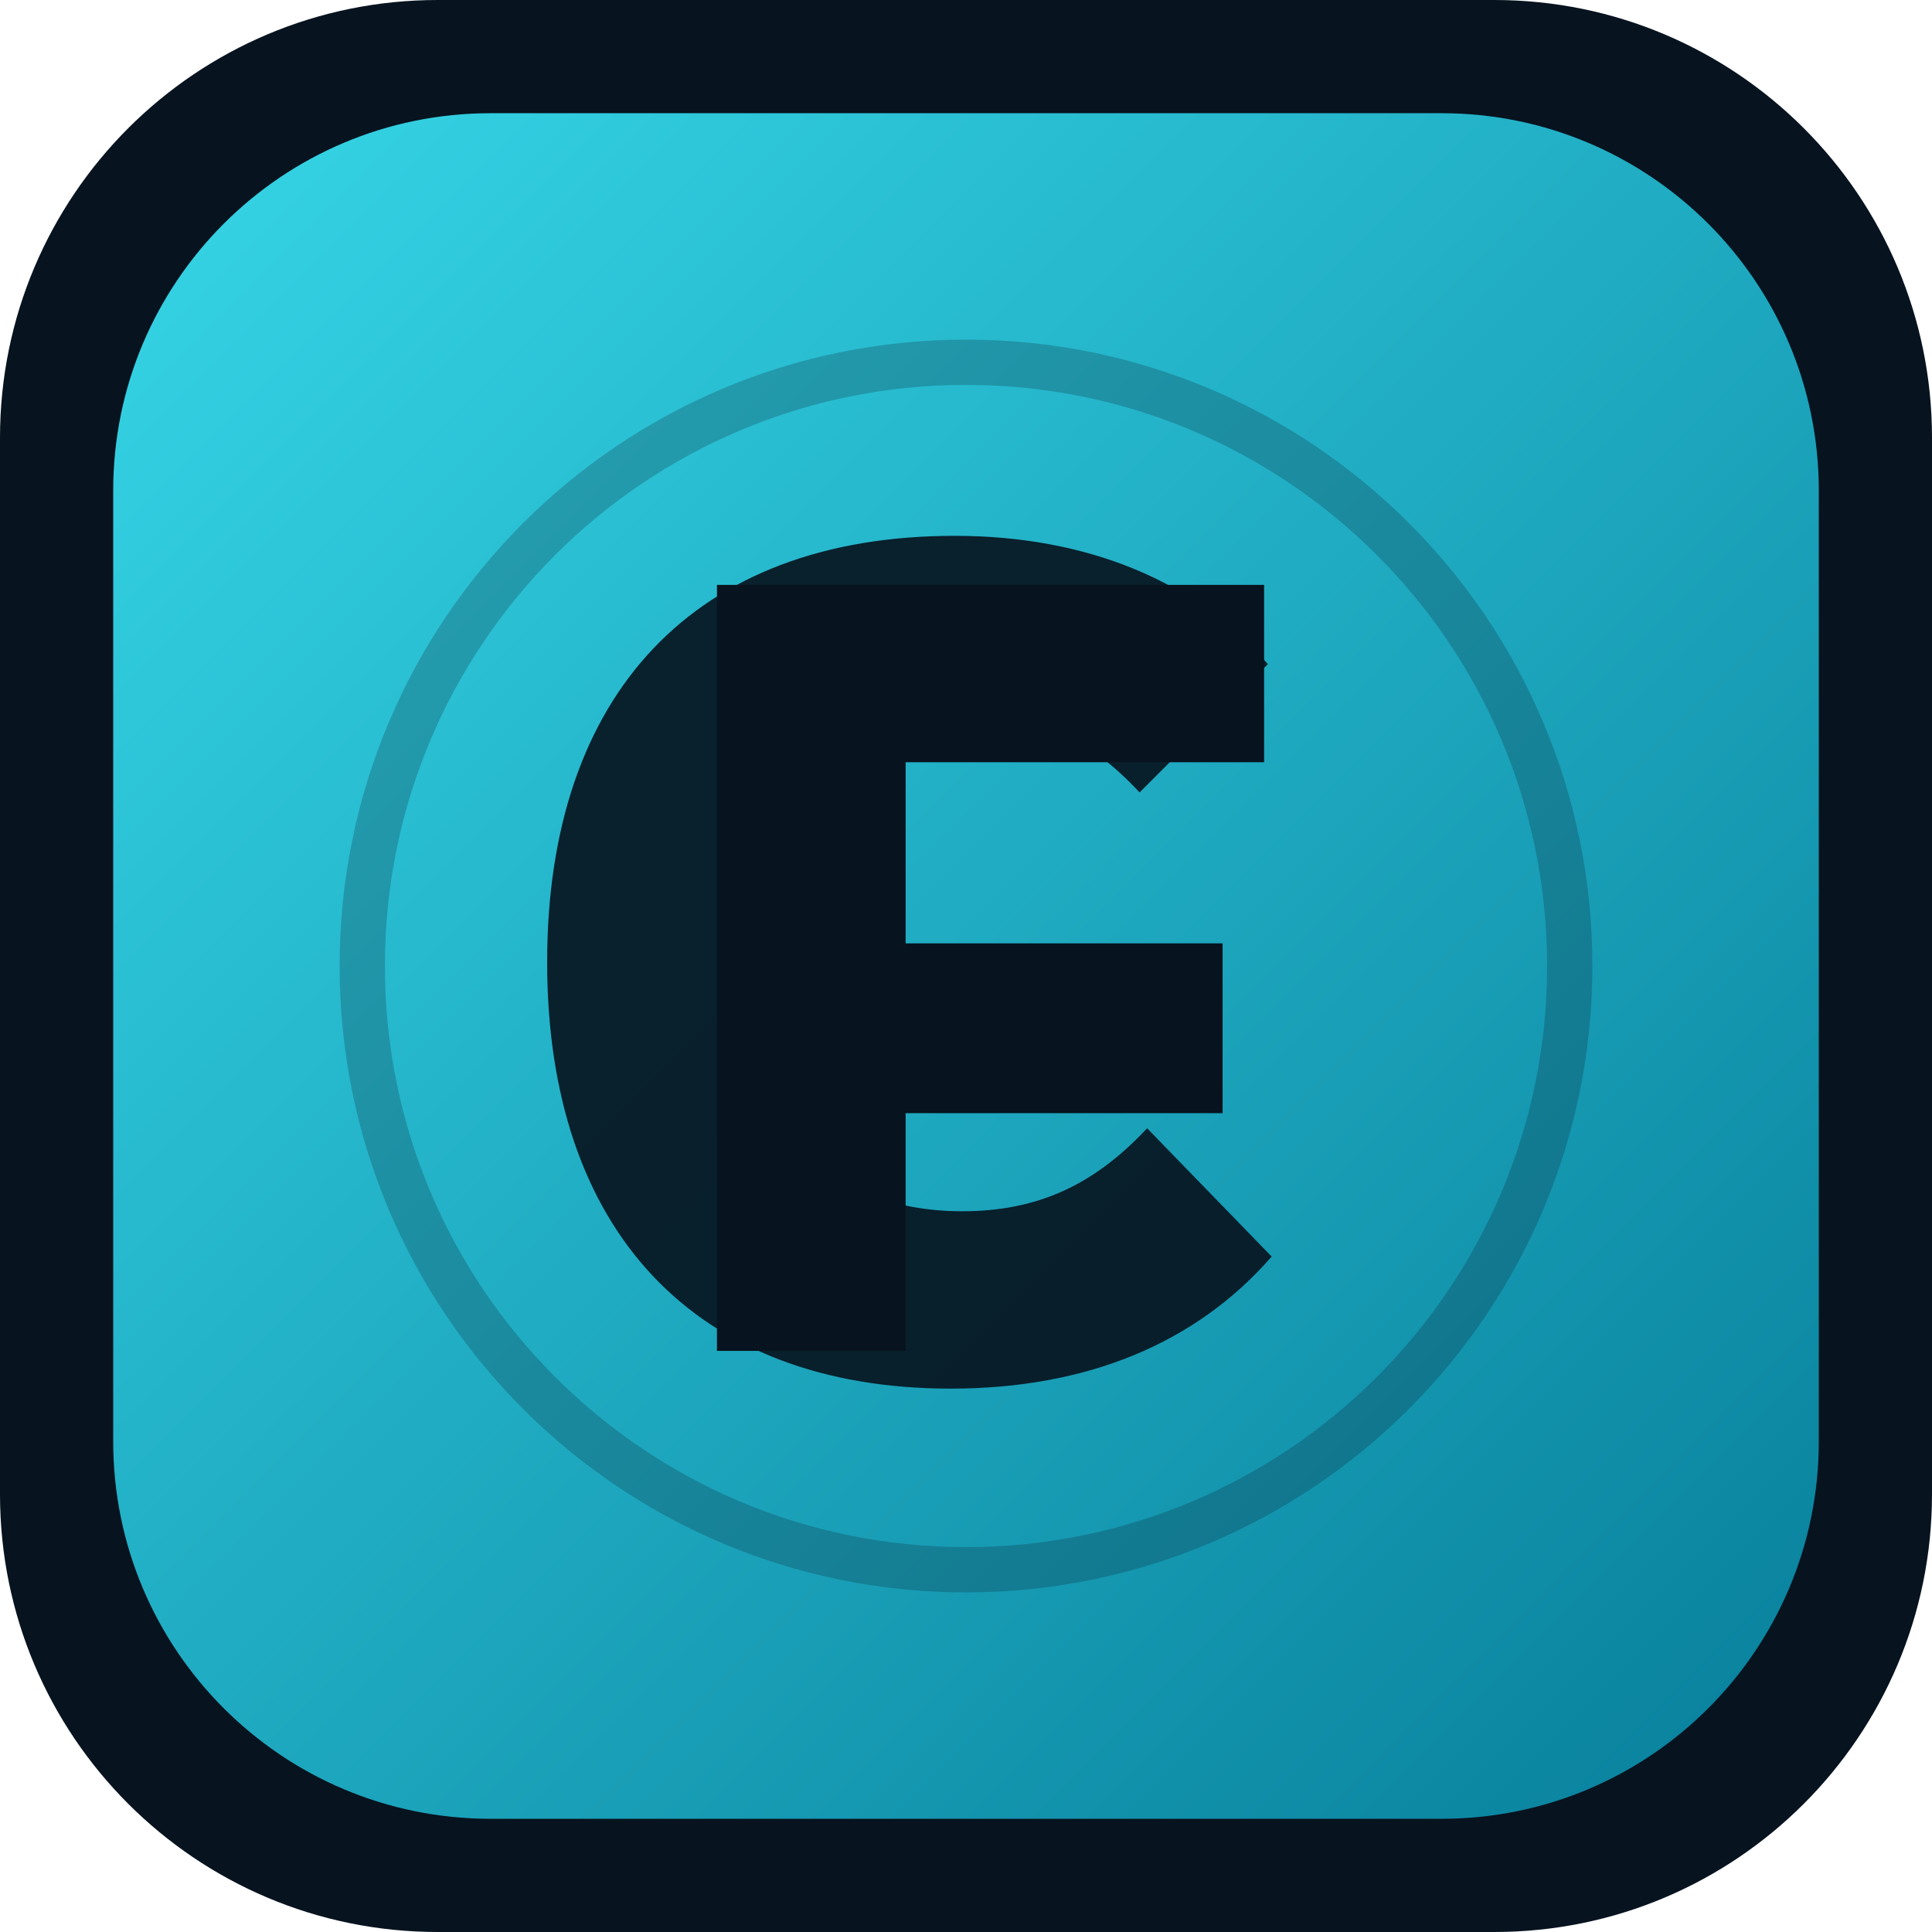
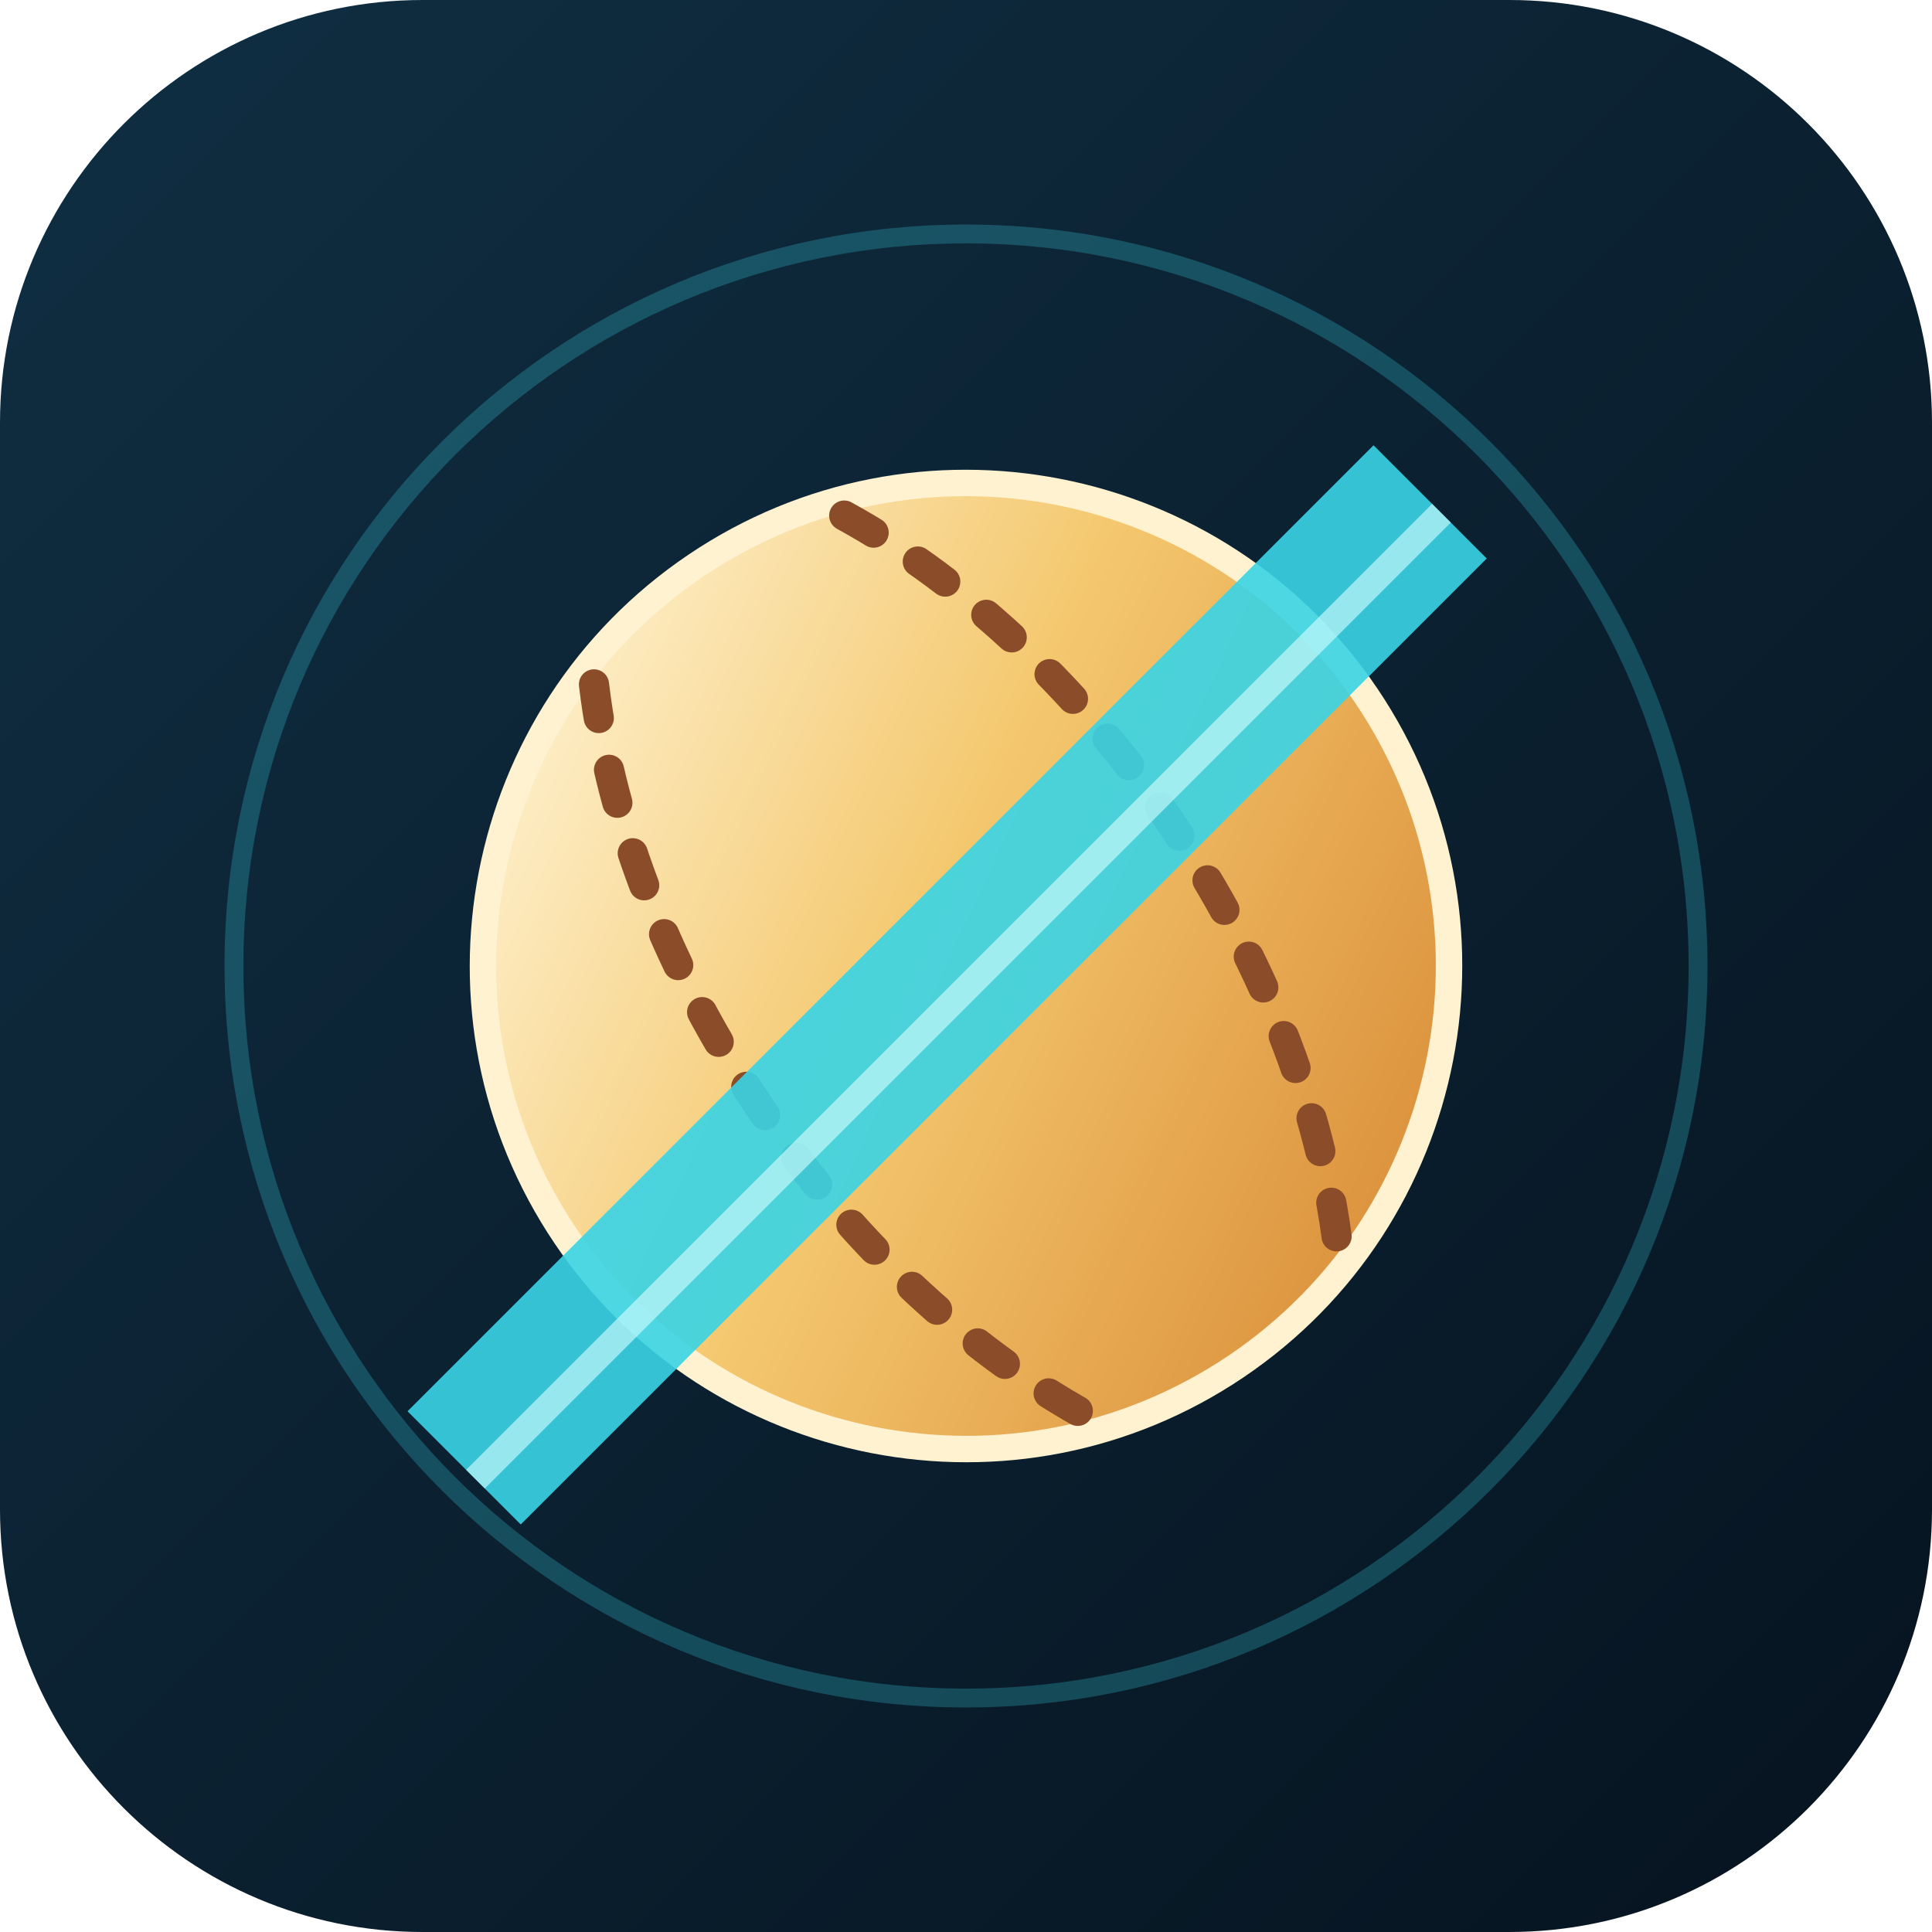
<svg xmlns="http://www.w3.org/2000/svg" viewBox="0 0 512 512">
  <defs>
-     <linearGradient id="g" x1="0" y1="0" x2="1" y2="1">
-       <stop stop-color="#36d6e7" />
-       <stop offset="1" stop-color="#087f9b" />
+     <linearGradient id="bg" x1="0" y1="0" x2="1" y2="1">
+       <stop stop-color="#102f43" />
+       <stop offset="1" stop-color="#06131f" />
+     </linearGradient>
+     <linearGradient id="ball" x1=".2" y1="0" x2=".8" y2="1">
+       <stop stop-color="#fff4d5" />
+       <stop offset=".45" stop-color="#f4c86f" />
+       <stop offset="1" stop-color="#d98b36" />
    </linearGradient>
  </defs>
-   <rect width="512" height="512" rx="116" fill="#07131f" />
-   <rect x="30" y="30" width="452" height="452" rx="100" fill="url(#g)" />
-   <circle cx="256" cy="256" r="160" fill="none" stroke="#07131f" stroke-width="12" opacity=".22" />
-   <path d="M190 155h145v47H240v48h84v45h-84v63h-50z" fill="#07131f" />
-   <path d="M145 255c0-71 39-113 108-113 35 0 64 12 83 34l-34 34c-13-14-27-21-47-21-37 0-59 25-59 66s22 66 59 66c20 0 35-7 49-22l33 34c-20 23-49 35-85 35-68 0-107-42-107-113z" fill="#07131f" opacity=".92" />
+   <rect width="512" height="512" rx="112" fill="url(#bg)" />
+   <circle cx="256" cy="256" r="194" fill="none" stroke="#36d6e7" stroke-width="5" opacity=".25" />
+   <g transform="rotate(-34 256 256)">
+     <circle cx="256" cy="256" r="128" fill="url(#ball)" stroke="#fff2d1" stroke-width="7" />
+     <path d="M216 139c-35 68-35 166 0 234M296 139c35 68 35 166 0 234" fill="none" stroke="#8b4d29" stroke-width="8" stroke-linecap="round" stroke-dasharray="9 14" />
+   </g>
+   <path d="M108 374 364 118l30 30-256 256z" fill="#39d4e5" opacity=".9" />
+   <path d="m126 392 256-256" stroke="#d9ffff" stroke-width="7" opacity=".6" />
</svg>
